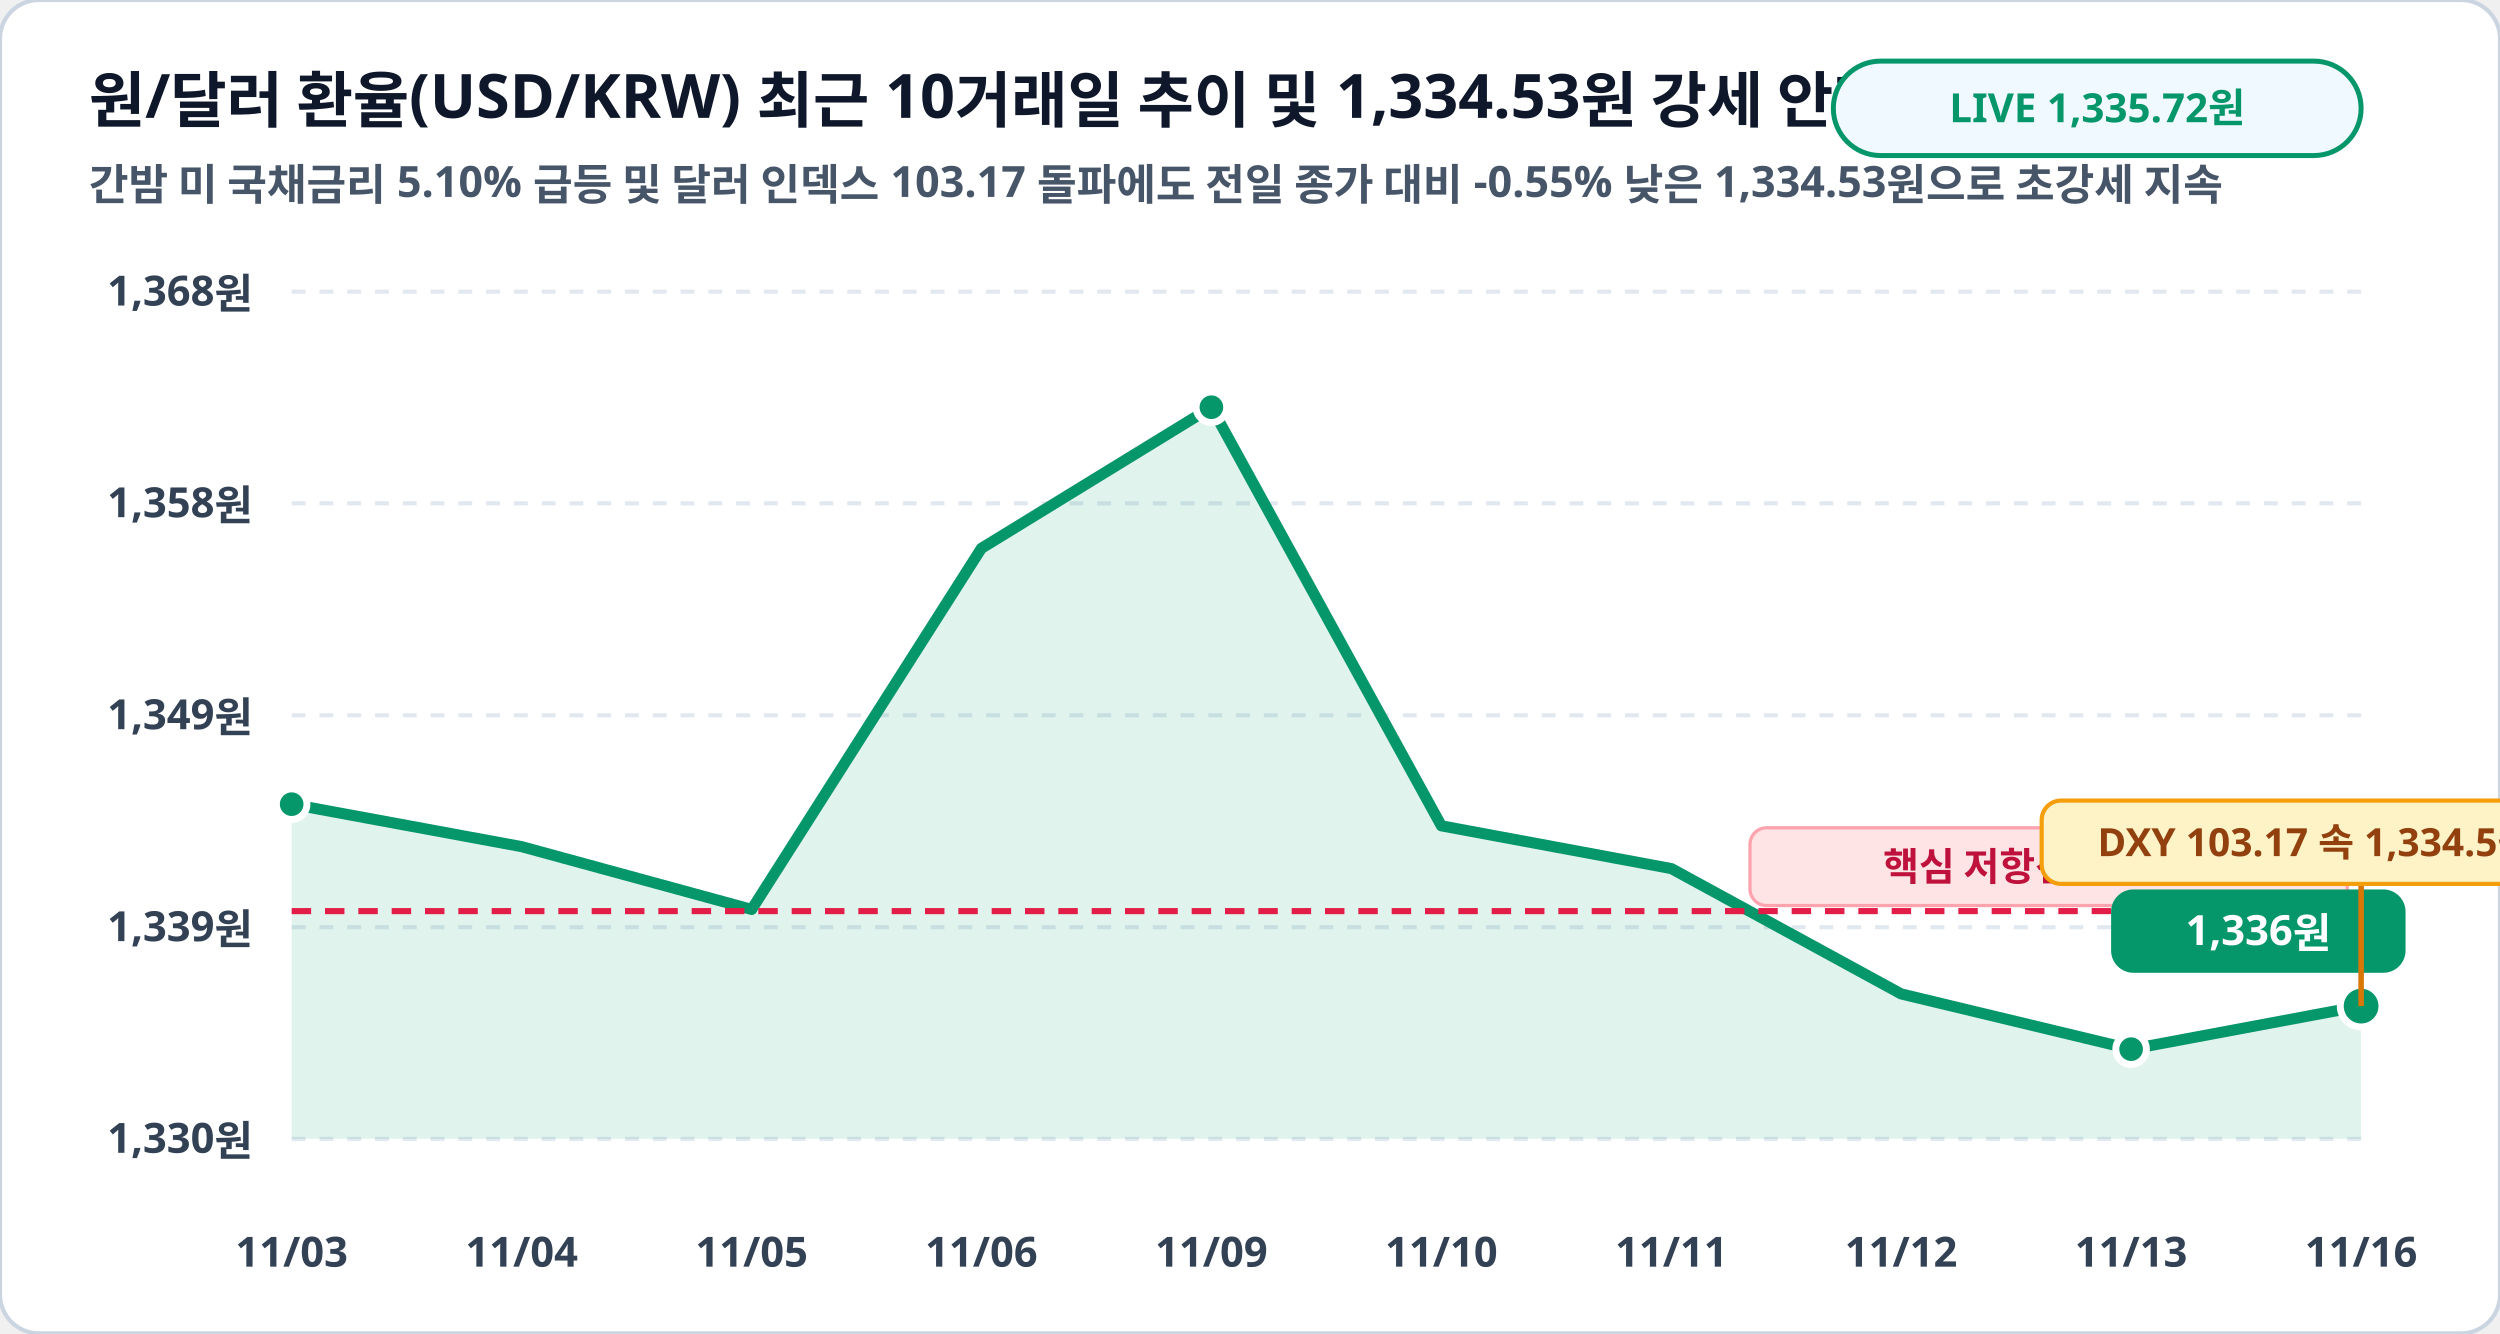
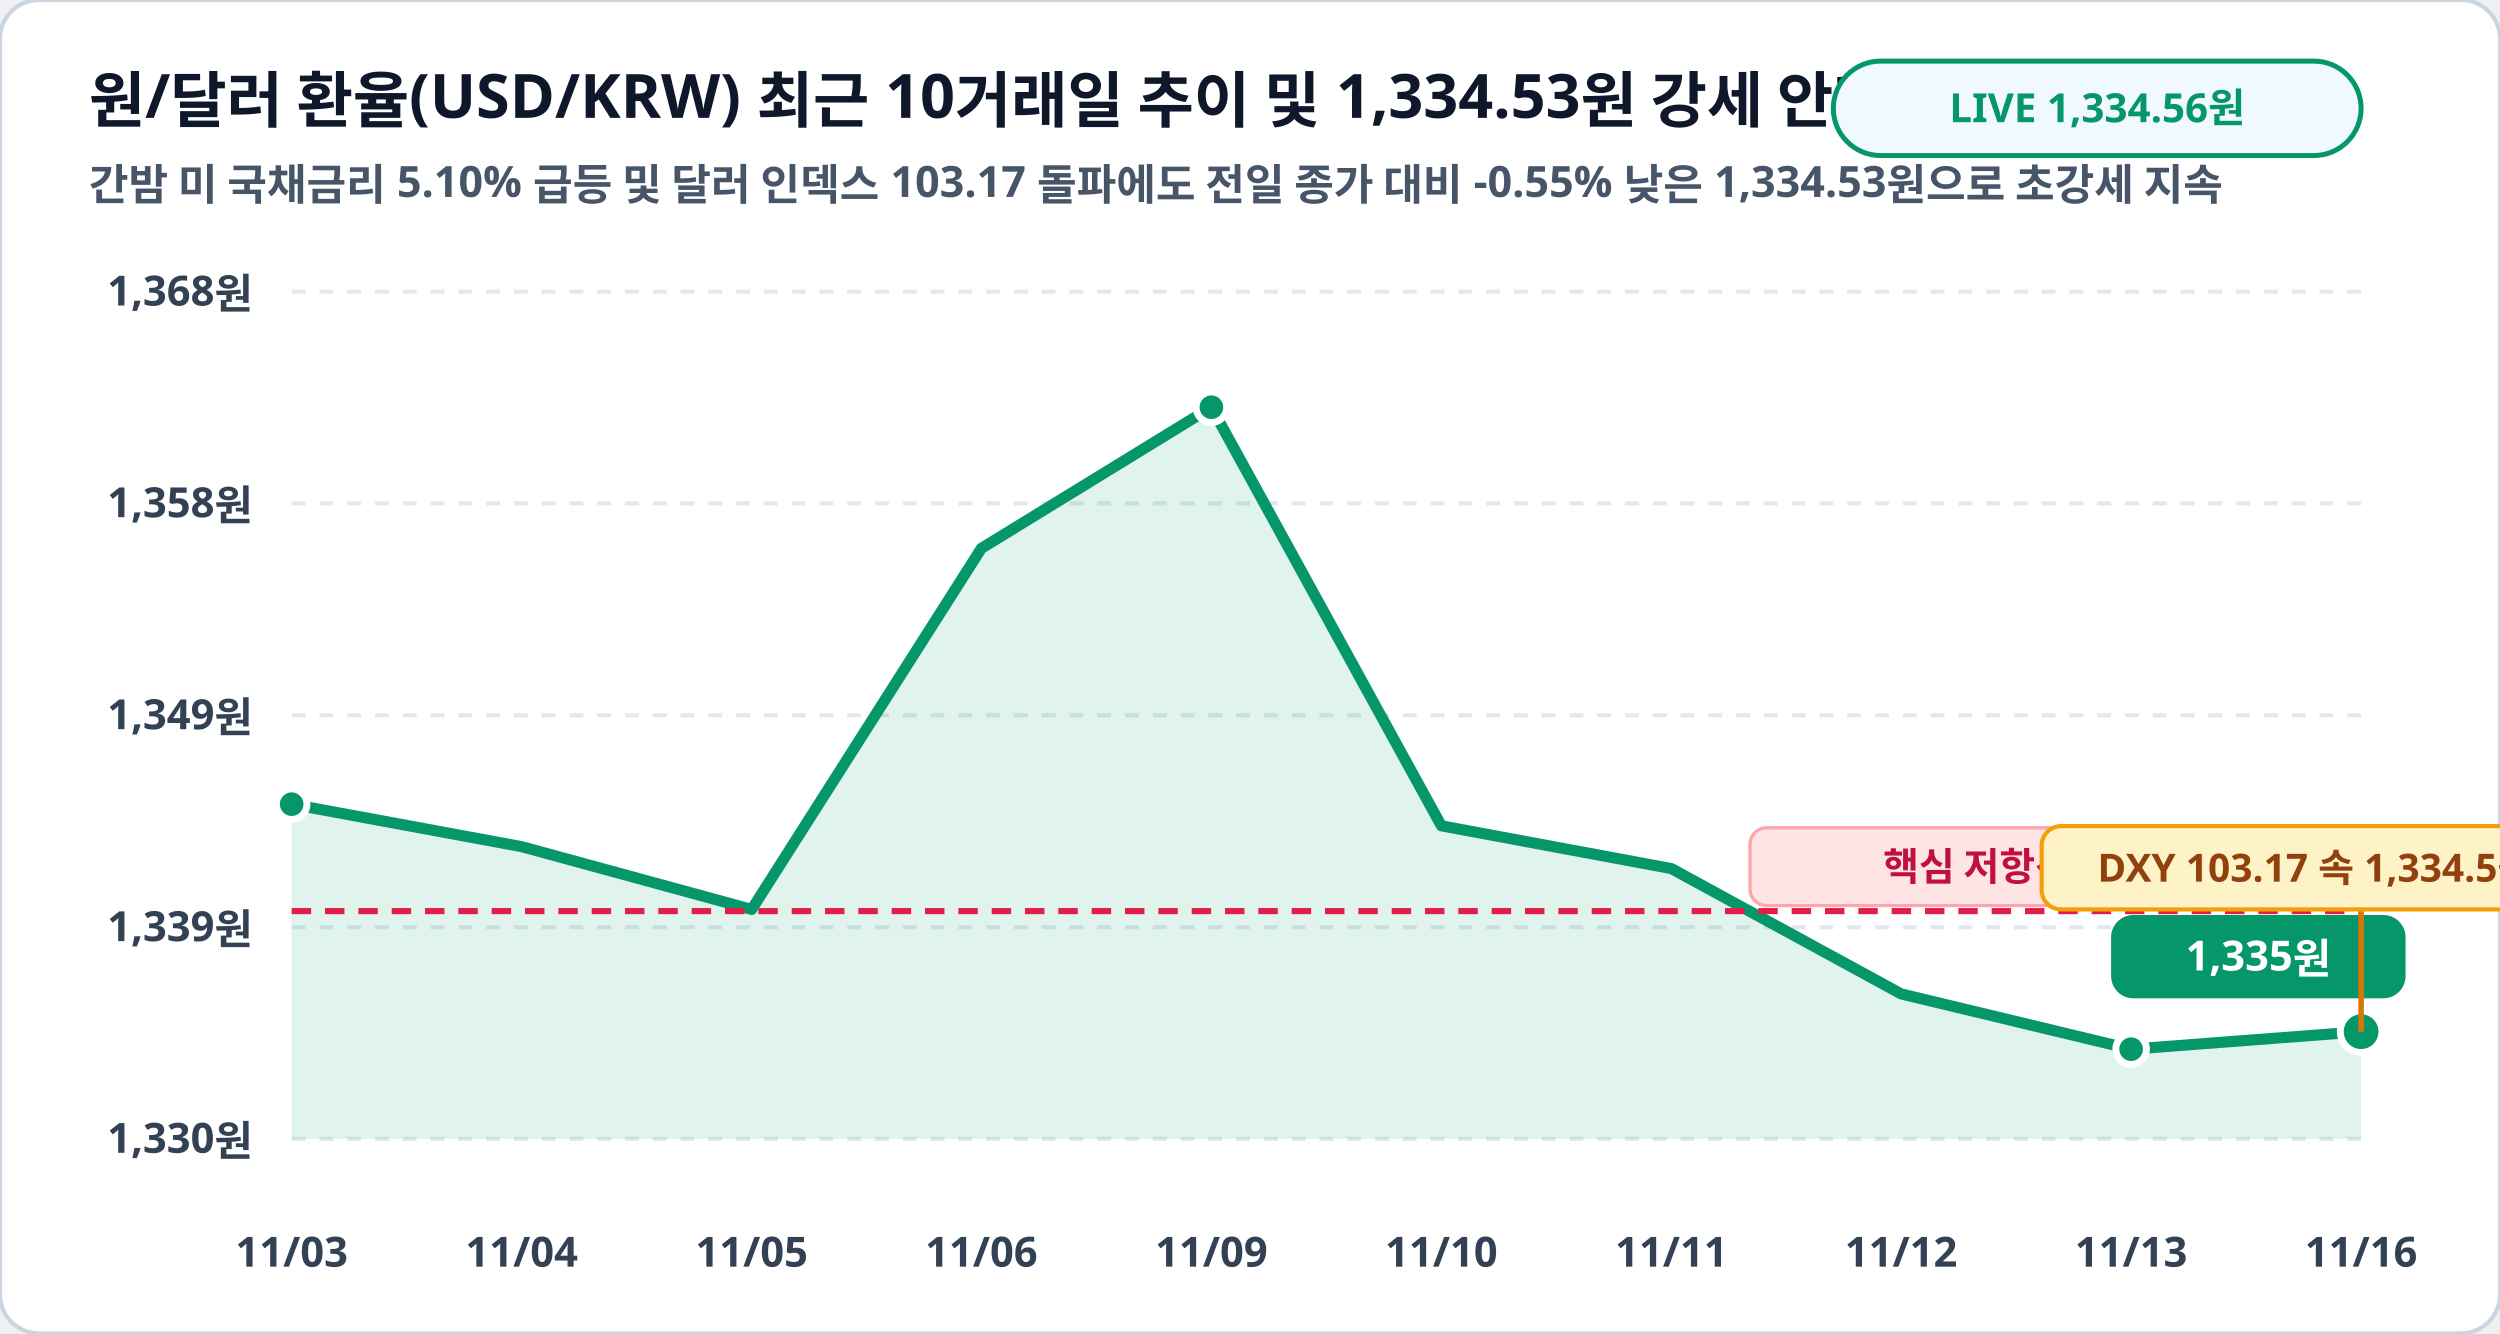
<svg xmlns="http://www.w3.org/2000/svg" viewBox="0 0 900 480" width="100%" height="100%">
  <rect width="900" height="480" rx="14" fill="#ffffff" stroke="#cbd5e1" stroke-width="1.5" />
  <text x="32" y="44" fill="#0f172a" font-family="Pretendard, sans-serif" font-size="22" font-weight="900">원/달러 환율(USD/KRW) 최근 10거래일 추이 및 1,334.53원 강세 안착 (원)</text>
  <text x="32" y="72" fill="#475569" font-family="Pretendard, sans-serif" font-size="15.5" font-weight="600">간밤 미 국채금리 5.10% 급등 및 달러 인덱스 103.17 돌파에도 전일 종가 대비 -0.55% 낮은 1,334.53원으로 초강세 지속</text>
  <rect x="660" y="22" width="190" height="34" rx="17" fill="#f0f9ff" stroke="#059669" stroke-width="1.8" />
-   <text x="755" y="44" fill="#059669" font-family="Pretendard, sans-serif" font-size="14.5" font-weight="800" text-anchor="middle">LIVE 1,335.72원</text>
+   <text x="755" y="44" fill="#059669" font-family="Pretendard, sans-serif" font-size="14.5" font-weight="800" text-anchor="middle">LIVE 1,334.56원</text>
  <line x1="105" y1="105.0" x2="850" y2="105.0" stroke="#e2e8f0" stroke-width="1.5" stroke-dasharray="5,5" />
  <text x="91" y="110.0" fill="#334155" font-family="Pretendard, sans-serif" font-size="15" font-weight="700" text-anchor="end">1,368원</text>
  <line x1="105" y1="181.2" x2="850" y2="181.2" stroke="#e2e8f0" stroke-width="1.5" stroke-dasharray="5,5" />
  <text x="91" y="186.2" fill="#334155" font-family="Pretendard, sans-serif" font-size="15" font-weight="700" text-anchor="end">1,358원</text>
  <line x1="105" y1="257.5" x2="850" y2="257.5" stroke="#e2e8f0" stroke-width="1.5" stroke-dasharray="5,5" />
  <text x="91" y="262.5" fill="#334155" font-family="Pretendard, sans-serif" font-size="15" font-weight="700" text-anchor="end">1,349원</text>
  <line x1="105" y1="333.8" x2="850" y2="333.8" stroke="#e2e8f0" stroke-width="1.5" stroke-dasharray="5,5" />
  <text x="91" y="338.8" fill="#334155" font-family="Pretendard, sans-serif" font-size="15" font-weight="700" text-anchor="end">1,339원</text>
  <line x1="105" y1="410.0" x2="850" y2="410.0" stroke="#e2e8f0" stroke-width="1.5" stroke-dasharray="5,5" />
  <text x="91" y="415.0" fill="#334155" font-family="Pretendard, sans-serif" font-size="15" font-weight="700" text-anchor="end">1,330원</text>
-   <polygon points="105.0,410.0 105.0,289.5 187.8,304.8 270.6,327.4 353.3,197.4 436.1,146.6 518.9,297.3 601.7,312.7 684.4,357.8 767.2,377.7 850.0,362.2 850.0,410.0" fill="#059669" fill-opacity="0.12" />
-   <polyline fill="none" stroke="#059669" stroke-width="4" stroke-linecap="round" stroke-linejoin="round" points="105.0,289.5 187.8,304.8 270.6,327.4 353.3,197.4 436.1,146.6 518.9,297.3 601.7,312.7 684.4,357.8 767.2,377.7 850.0,362.2" />
+   <polygon points="105.0,410.0 105.0,289.5 187.8,304.8 270.6,327.4 353.3,197.4 436.1,146.6 518.9,297.3 601.7,312.7 684.4,357.8 767.2,377.7 850.0,371.4 850.0,410.0" fill="#059669" fill-opacity="0.12" />
+   <polyline fill="none" stroke="#059669" stroke-width="4" stroke-linecap="round" stroke-linejoin="round" points="105.0,289.5 187.8,304.8 270.6,327.4 353.3,197.4 436.1,146.6 518.9,297.3 601.7,312.7 684.4,357.8 767.2,377.7 850.0,371.4" />
  <line x1="105" y1="328.0" x2="850" y2="328.0" stroke="#e11d48" stroke-width="2.2" stroke-dasharray="7,5" />
  <rect x="630" y="298.0" width="215" height="28" rx="6" fill="#ffe4e6" stroke="#fda4af" stroke-width="1.2" />
  <text x="738" y="317.0" fill="#be123c" font-family="Pretendard, sans-serif" font-size="14" font-weight="800" text-anchor="middle">핵심 저항선 1,340원</text>
  <circle cx="105.0" cy="289.5" r="5.5" fill="#059669" stroke="#ffffff" stroke-width="2.5" />
  <circle cx="436.1" cy="146.6" r="5.5" fill="#059669" stroke="#ffffff" stroke-width="2.5" />
  <circle cx="767.2" cy="377.7" r="5.5" fill="#059669" stroke="#ffffff" stroke-width="2.5" />
-   <circle cx="850.0" cy="362.2" r="7.5" fill="#059669" stroke="#ffffff" stroke-width="2.5" />
-   <rect x="760.0" y="320.2" width="106" height="30" rx="8" fill="#059669" />
-   <text x="813.0" y="340.2" fill="#ffffff" font-family="Pretendard, sans-serif" font-size="15" font-weight="800" text-anchor="middle">1,336원</text>
-   <line x1="850.0" y1="362.2" x2="850.0" y2="318.2" stroke="#d97706" stroke-width="2" />
-   <rect x="735.0" y="288.2" width="230" height="30" rx="7" fill="#fef3c7" stroke="#f59e0b" stroke-width="1.5" />
-   <text x="850.0" y="308.2" fill="#92400e" font-family="Pretendard, sans-serif" font-size="14" font-weight="800" text-anchor="middle">DXY 103.17 속 1,334.5원 수성!</text>
+   <circle cx="850.0" cy="371.4" r="7.5" fill="#059669" stroke="#ffffff" stroke-width="2.5" />
+   <rect x="760.0" y="329.4" width="106" height="30" rx="8" fill="#059669" />
+   <text x="813.0" y="349.4" fill="#ffffff" font-family="Pretendard, sans-serif" font-size="15" font-weight="800" text-anchor="middle">1,335원</text>
+   <line x1="850.0" y1="371.4" x2="850.0" y2="327.4" stroke="#d97706" stroke-width="2" />
+   <rect x="735.0" y="297.4" width="230" height="30" rx="7" fill="#fef3c7" stroke="#f59e0b" stroke-width="1.5" />
+   <text x="850.0" y="317.4" fill="#92400e" font-family="Pretendard, sans-serif" font-size="14" font-weight="800" text-anchor="middle">DXY 103.17 속 1,334.5원 수성!</text>
  <text x="105.0" y="456" fill="#334155" font-family="Pretendard, sans-serif" font-size="15" font-weight="700" text-anchor="middle">11/03</text>
  <text x="187.8" y="456" fill="#334155" font-family="Pretendard, sans-serif" font-size="15" font-weight="700" text-anchor="middle">11/04</text>
  <text x="270.6" y="456" fill="#334155" font-family="Pretendard, sans-serif" font-size="15" font-weight="700" text-anchor="middle">11/05</text>
  <text x="353.3" y="456" fill="#334155" font-family="Pretendard, sans-serif" font-size="15" font-weight="700" text-anchor="middle">11/06</text>
  <text x="436.1" y="456" fill="#334155" font-family="Pretendard, sans-serif" font-size="15" font-weight="700" text-anchor="middle">11/09</text>
  <text x="518.9" y="456" fill="#334155" font-family="Pretendard, sans-serif" font-size="15" font-weight="700" text-anchor="middle">11/10</text>
  <text x="601.7" y="456" fill="#334155" font-family="Pretendard, sans-serif" font-size="15" font-weight="700" text-anchor="middle">11/11</text>
  <text x="684.4" y="456" fill="#334155" font-family="Pretendard, sans-serif" font-size="15" font-weight="700" text-anchor="middle">11/12</text>
  <text x="767.2" y="456" fill="#334155" font-family="Pretendard, sans-serif" font-size="15" font-weight="700" text-anchor="middle">11/13</text>
  <text x="850.0" y="456" fill="#334155" font-family="Pretendard, sans-serif" font-size="15" font-weight="700" text-anchor="middle">11/16</text>
</svg>
